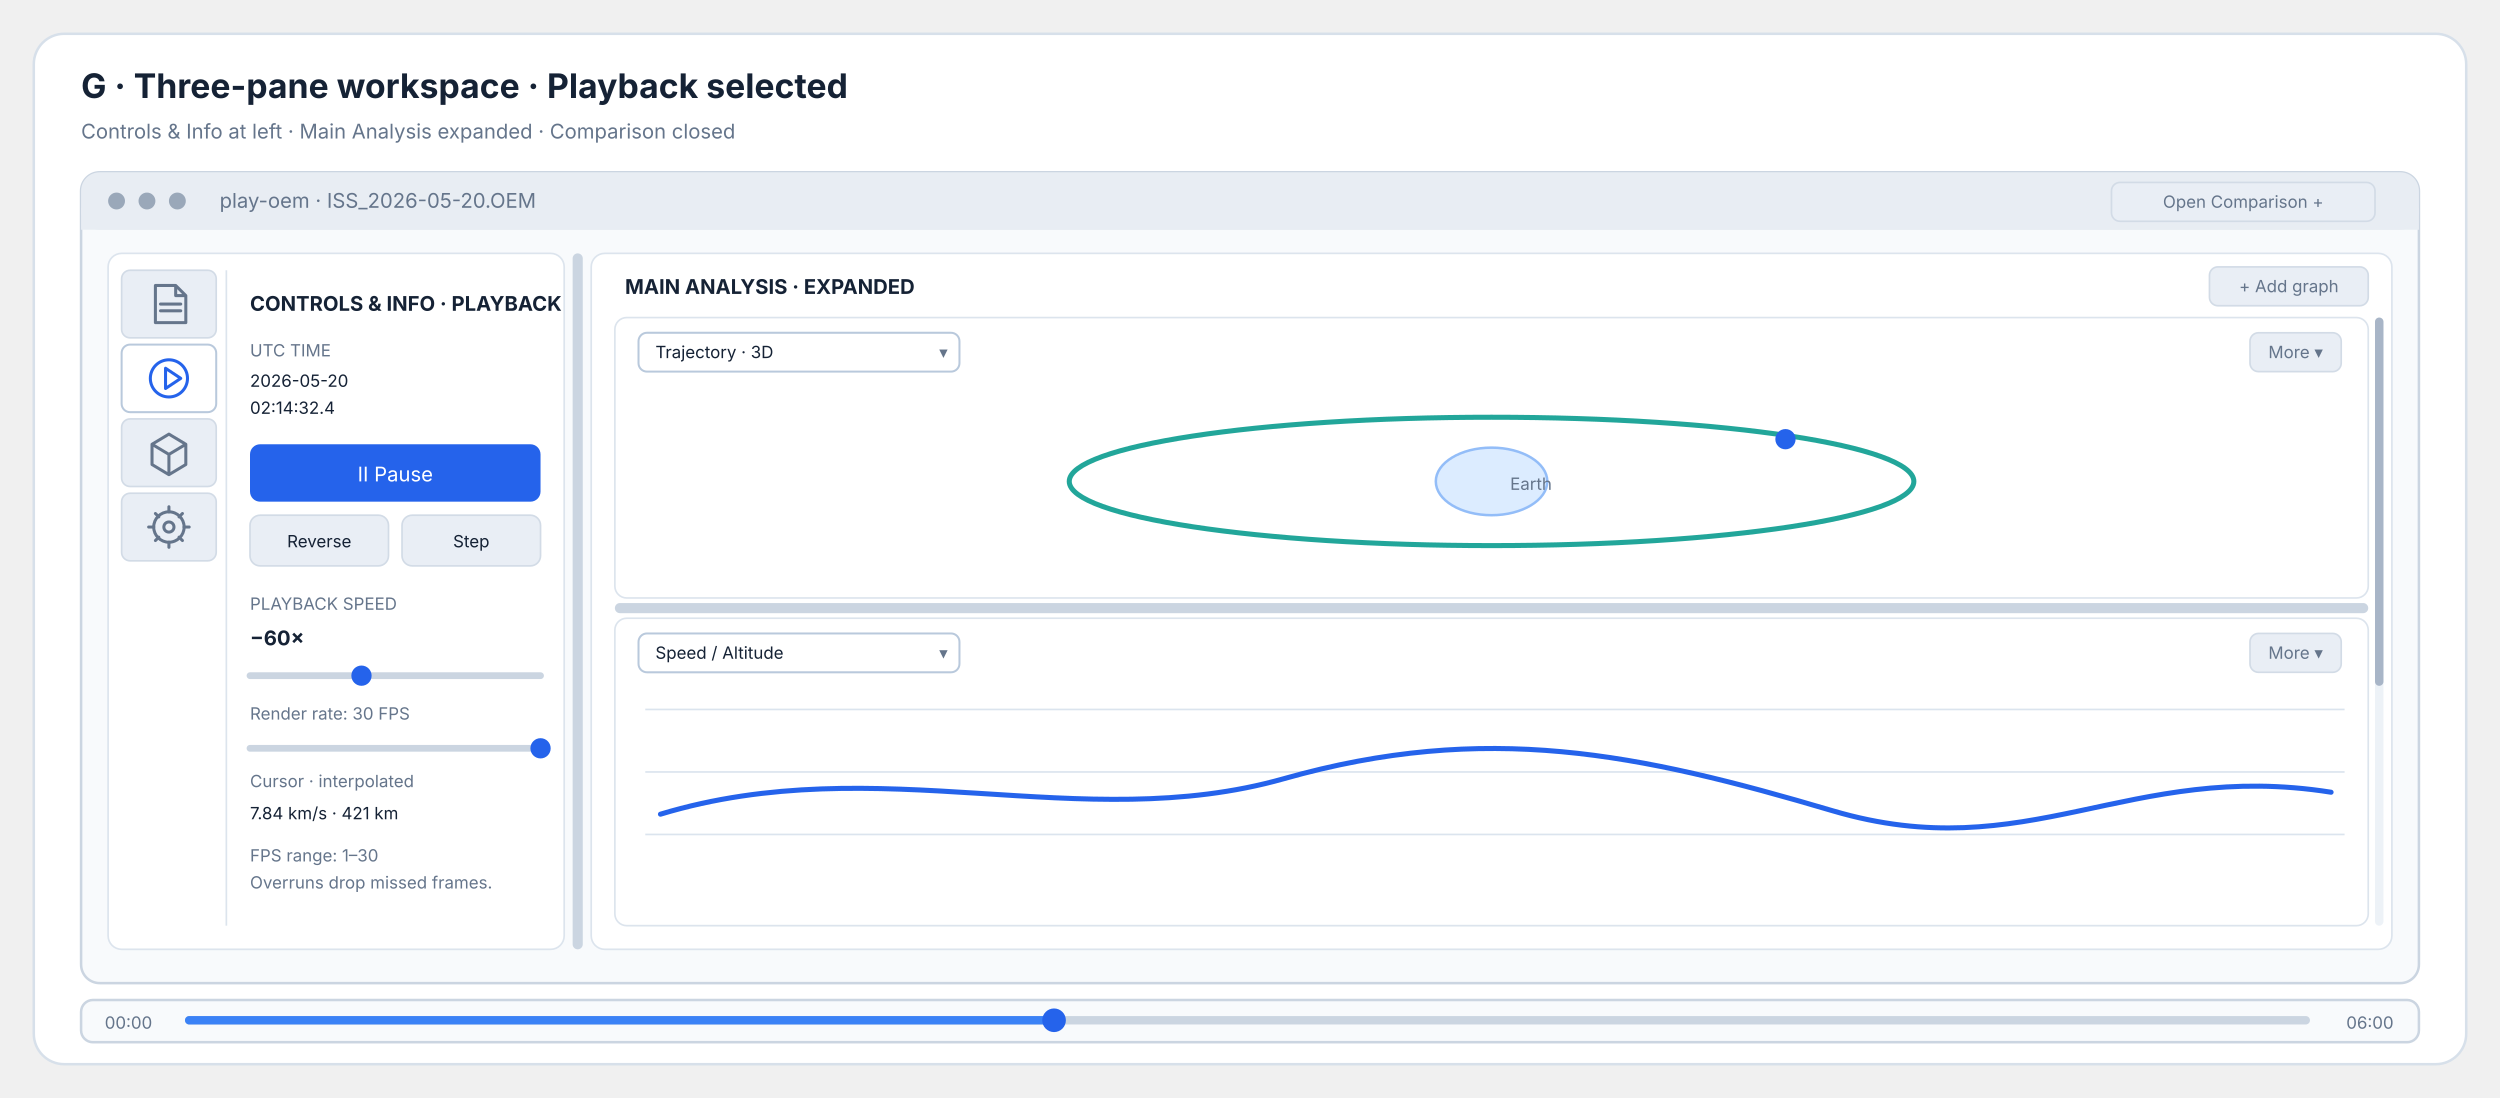
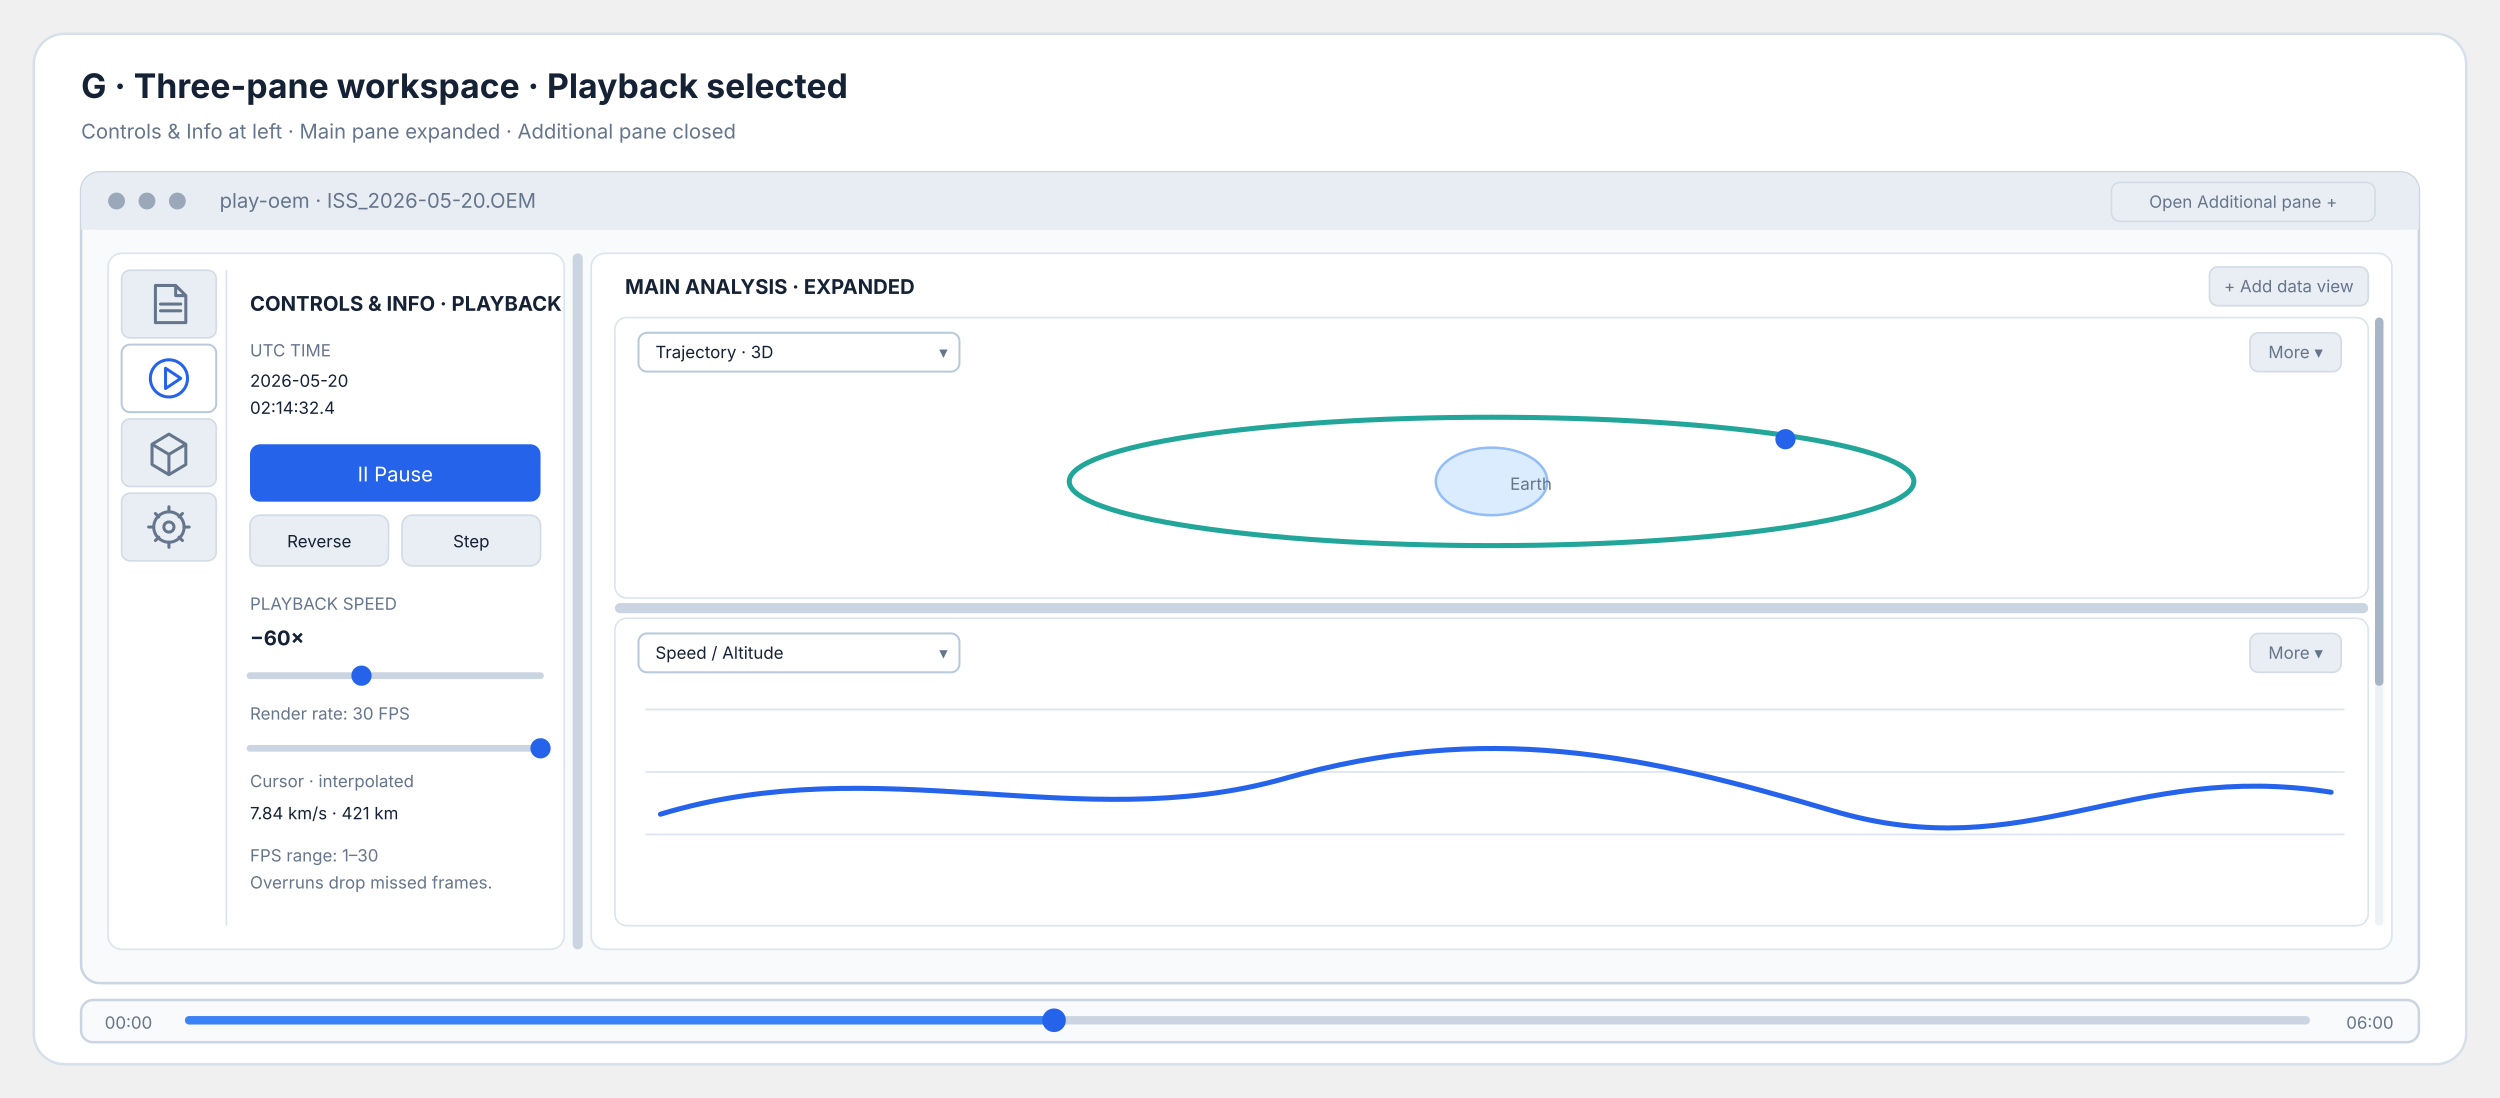
<svg xmlns="http://www.w3.org/2000/svg" width="1480" height="650" viewBox="0 0 1480 650" role="img" aria-labelledby="title desc">
  <defs>
    <style>
      .card{fill:#fff;stroke:#d7e0ea;stroke-width:1.5}
      .window{fill:#f8fafc;stroke:#cbd5e1;stroke-width:1.5}
      .chrome{fill:#e8edf3}
      .ink{fill:#152235;font-family:Inter,-apple-system,BlinkMacSystemFont,"Segoe UI",sans-serif}
      .muted{fill:#65758b;font-family:Inter,-apple-system,BlinkMacSystemFont,"Segoe UI",sans-serif}
      .white{fill:#fff;font-family:Inter,-apple-system,BlinkMacSystemFont,"Segoe UI",sans-serif}
      .h2{font-size:20px;font-weight:700}
      .body{font-size:14px}
      .small{font-size:12px}
      .tiny{font-size:10px}
      .tab{fill:#e9eef5;stroke:#d2dbe6;stroke-width:1}
      .tabon{fill:#fff;stroke:#b9c9dc;stroke-width:1.2}
      .panel{fill:#fff;stroke:#dce4ed;stroke-width:1}
      .sash{fill:#cbd5e1}
      .grid{stroke:#dbe4ee;stroke-width:1}
      .line{fill:none;stroke:#2563eb;stroke-width:3;stroke-linecap:round;stroke-linejoin:round}
      .orbit{fill:none;stroke:#22a69a;stroke-width:3;stroke-linecap:round}
      .primary{fill:#2563eb}
      .icon{fill:none;stroke:#65758b;stroke-width:1.8;stroke-linecap:round;stroke-linejoin:round}
      .icon-active{fill:none;stroke:#2563eb;stroke-width:1.8;stroke-linecap:round;stroke-linejoin:round}
    </style>
  </defs>
  <rect class="card" x="20" y="20" width="1440" height="610" rx="18" />
  <text class="ink h2" x="48" y="58">G · Three-pane workspace · Playback selected</text>
-   <text class="muted small" x="48" y="82">Controls &amp; Info at left · Main Analysis expanded · Comparison closed</text>
+   <text class="muted small" x="48" y="82">Controls &amp; Info at left · Main pane expanded · Additional pane closed</text>
  <rect class="window" x="48" y="102" width="1384" height="480" rx="11" />
  <rect class="chrome" x="48" y="102" width="1384" height="34" rx="11" />
  <rect class="chrome" x="48" y="123" width="1384" height="13" />
  <circle cx="69" cy="119" r="5" fill="#9aa8b9" />
  <circle cx="87" cy="119" r="5" fill="#9aa8b9" />
  <circle cx="105" cy="119" r="5" fill="#9aa8b9" />
  <text class="muted small" x="130" y="123">play-oem · ISS_2026-05-20.OEM</text>
  <rect class="tab" x="1250" y="108" width="156" height="23" rx="5" />
-   <text class="muted tiny" x="1328" y="123" text-anchor="middle">Open Comparison +</text>
+   <text class="muted tiny" x="1328" y="123" text-anchor="middle">Open Additional pane +</text>
  <rect class="panel" x="64" y="150" width="270" height="412" rx="8" />
  <rect class="tab" x="72" y="160" width="56" height="40" rx="5" />
  <g class="icon" transform="translate(-13 0)" role="img" aria-label="OEM file information">
    <path d="M105 169h12l6 6v16h-18z M117 169v6h6 M108 180h12 M108 184h12" />
  </g>
  <rect class="tabon" x="72" y="204" width="56" height="40" rx="5" />
  <g class="icon-active" transform="translate(-13 0)" role="img" aria-label="Playback controls">
    <circle cx="113" cy="224" r="11" />
    <path d="M111 218l9 6-9 6z" />
  </g>
  <rect class="tab" x="72" y="248" width="56" height="40" rx="5" />
  <g class="icon" transform="translate(-13 0)" role="img" aria-label="State information">
    <path d="M113 257l10 6v12l-10 6-10-6v-12z M103 263l10 6 10-6 M113 269v12" />
  </g>
  <rect class="tab" x="72" y="292" width="56" height="40" rx="5" />
  <g class="icon" transform="translate(-13 0)" role="img" aria-label="Settings">
    <circle cx="113" cy="312" r="9" />
    <circle cx="113" cy="312" r="3" />
    <path d="M113 300v3 M113 321v3 M101 312h3 M122 312h3 M105 304l2 2 M119 318l2 2 M121 304l-2 2 M107 318l-2 2" />
  </g>
  <line x1="134" y1="160" x2="134" y2="548" stroke="#dce4ed" />
  <text class="ink small" x="148" y="184" font-weight="700">CONTROLS &amp; INFO · PLAYBACK</text>
  <text class="muted tiny" x="148" y="211">UTC TIME</text>
  <text class="ink tiny" x="148" y="229">2026-05-20</text>
  <text class="ink tiny" x="148" y="245">02:14:32.4</text>
  <rect class="primary" x="148" y="263" width="172" height="34" rx="6" />
  <text class="white small" x="234" y="285" text-anchor="middle">Ⅱ Pause</text>
  <rect class="tab" x="148" y="305" width="82" height="30" rx="6" />
  <text class="ink tiny" x="189" y="324" text-anchor="middle">Reverse</text>
  <rect class="tab" x="238" y="305" width="82" height="30" rx="6" />
  <text class="ink tiny" x="279" y="324" text-anchor="middle">Step</text>
  <text class="muted tiny" x="148" y="361">PLAYBACK SPEED</text>
  <text class="ink small" x="148" y="382" font-weight="700">−60×</text>
  <line x1="148" y1="400" x2="320" y2="400" stroke="#cbd5e1" stroke-width="4" stroke-linecap="round" />
  <circle cx="214" cy="400" r="6" class="primary" />
  <text class="muted tiny" x="148" y="426">Render rate: 30 FPS</text>
  <line x1="148" y1="443" x2="320" y2="443" stroke="#cbd5e1" stroke-width="4" stroke-linecap="round" />
  <circle cx="320" cy="443" r="6" class="primary" />
  <text class="muted tiny" x="148" y="466">Cursor · interpolated</text>
  <text class="ink tiny" x="148" y="485">7.84 km/s · 421 km</text>
  <text class="muted tiny" x="148" y="510">FPS range: 1–30</text>
  <text class="muted tiny" x="148" y="526">Overruns drop missed frames.</text>
  <rect class="sash" x="339" y="150" width="6" height="412" rx="3" />
  <rect class="panel" x="350" y="150" width="1066" height="412" rx="8" />
  <text class="ink small" x="370" y="174" font-weight="700">MAIN ANALYSIS · EXPANDED</text>
  <rect class="tab" x="1308" y="158" width="94" height="23" rx="5" />
-   <text class="muted tiny" x="1355" y="173" text-anchor="middle">+ Add graph</text>
+   <text class="muted tiny" x="1355" y="173" text-anchor="middle">+ Add data view</text>
  <rect class="panel" x="364" y="188" width="1038" height="166" rx="7" />
  <rect class="tabon" x="378" y="197" width="190" height="23" rx="5" />
  <text class="ink tiny" x="388" y="212">Trajectory · 3D</text>
  <text class="muted tiny" x="556" y="212">▾</text>
  <rect class="tab" x="1332" y="197" width="54" height="23" rx="5" />
  <text class="muted tiny" x="1359" y="212" text-anchor="middle">More ▾</text>
  <ellipse cx="883" cy="285" rx="250" ry="38" class="orbit" />
  <ellipse cx="883" cy="285" rx="33" ry="20" fill="#dcecff" stroke="#93bdf8" stroke-width="1.5" />
  <circle cx="1057" cy="260" r="6" class="primary" />
  <text class="muted tiny" x="894" y="290">Earth</text>
  <rect class="sash" x="364" y="357" width="1038" height="6" rx="3" />
  <rect class="panel" x="364" y="366" width="1038" height="182" rx="7" />
  <rect class="tabon" x="378" y="375" width="190" height="23" rx="5" />
  <text class="ink tiny" x="388" y="390">Speed / Altitude</text>
  <text class="muted tiny" x="556" y="390">▾</text>
  <rect class="tab" x="1332" y="375" width="54" height="23" rx="5" />
  <text class="muted tiny" x="1359" y="390" text-anchor="middle">More ▾</text>
  <line class="grid" x1="382" y1="420" x2="1388" y2="420" />
  <line class="grid" x1="382" y1="457" x2="1388" y2="457" />
  <line class="grid" x1="382" y1="494" x2="1388" y2="494" />
  <path class="line" d="M391 482 C520 443,640 495,760 461 S970 446,1085 480 S1260 450,1380 469" />
  <rect x="1406" y="188" width="5" height="360" rx="2.5" fill="#edf2f7" />
  <rect x="1406" y="188" width="5" height="218" rx="2.5" fill="#a8b5c7" />
  <rect class="window" x="48" y="592" width="1384" height="25" rx="7" />
  <text class="muted tiny" x="62" y="609">00:00</text>
  <line x1="112" y1="604" x2="1365" y2="604" stroke="#cbd5e1" stroke-width="5" stroke-linecap="round" />
  <line x1="112" y1="604" x2="624" y2="604" stroke="#3b82f6" stroke-width="5" stroke-linecap="round" />
  <circle cx="624" cy="604" r="7" class="primary" />
  <text class="muted tiny" x="1417" y="609" text-anchor="end">06:00</text>
</svg>
